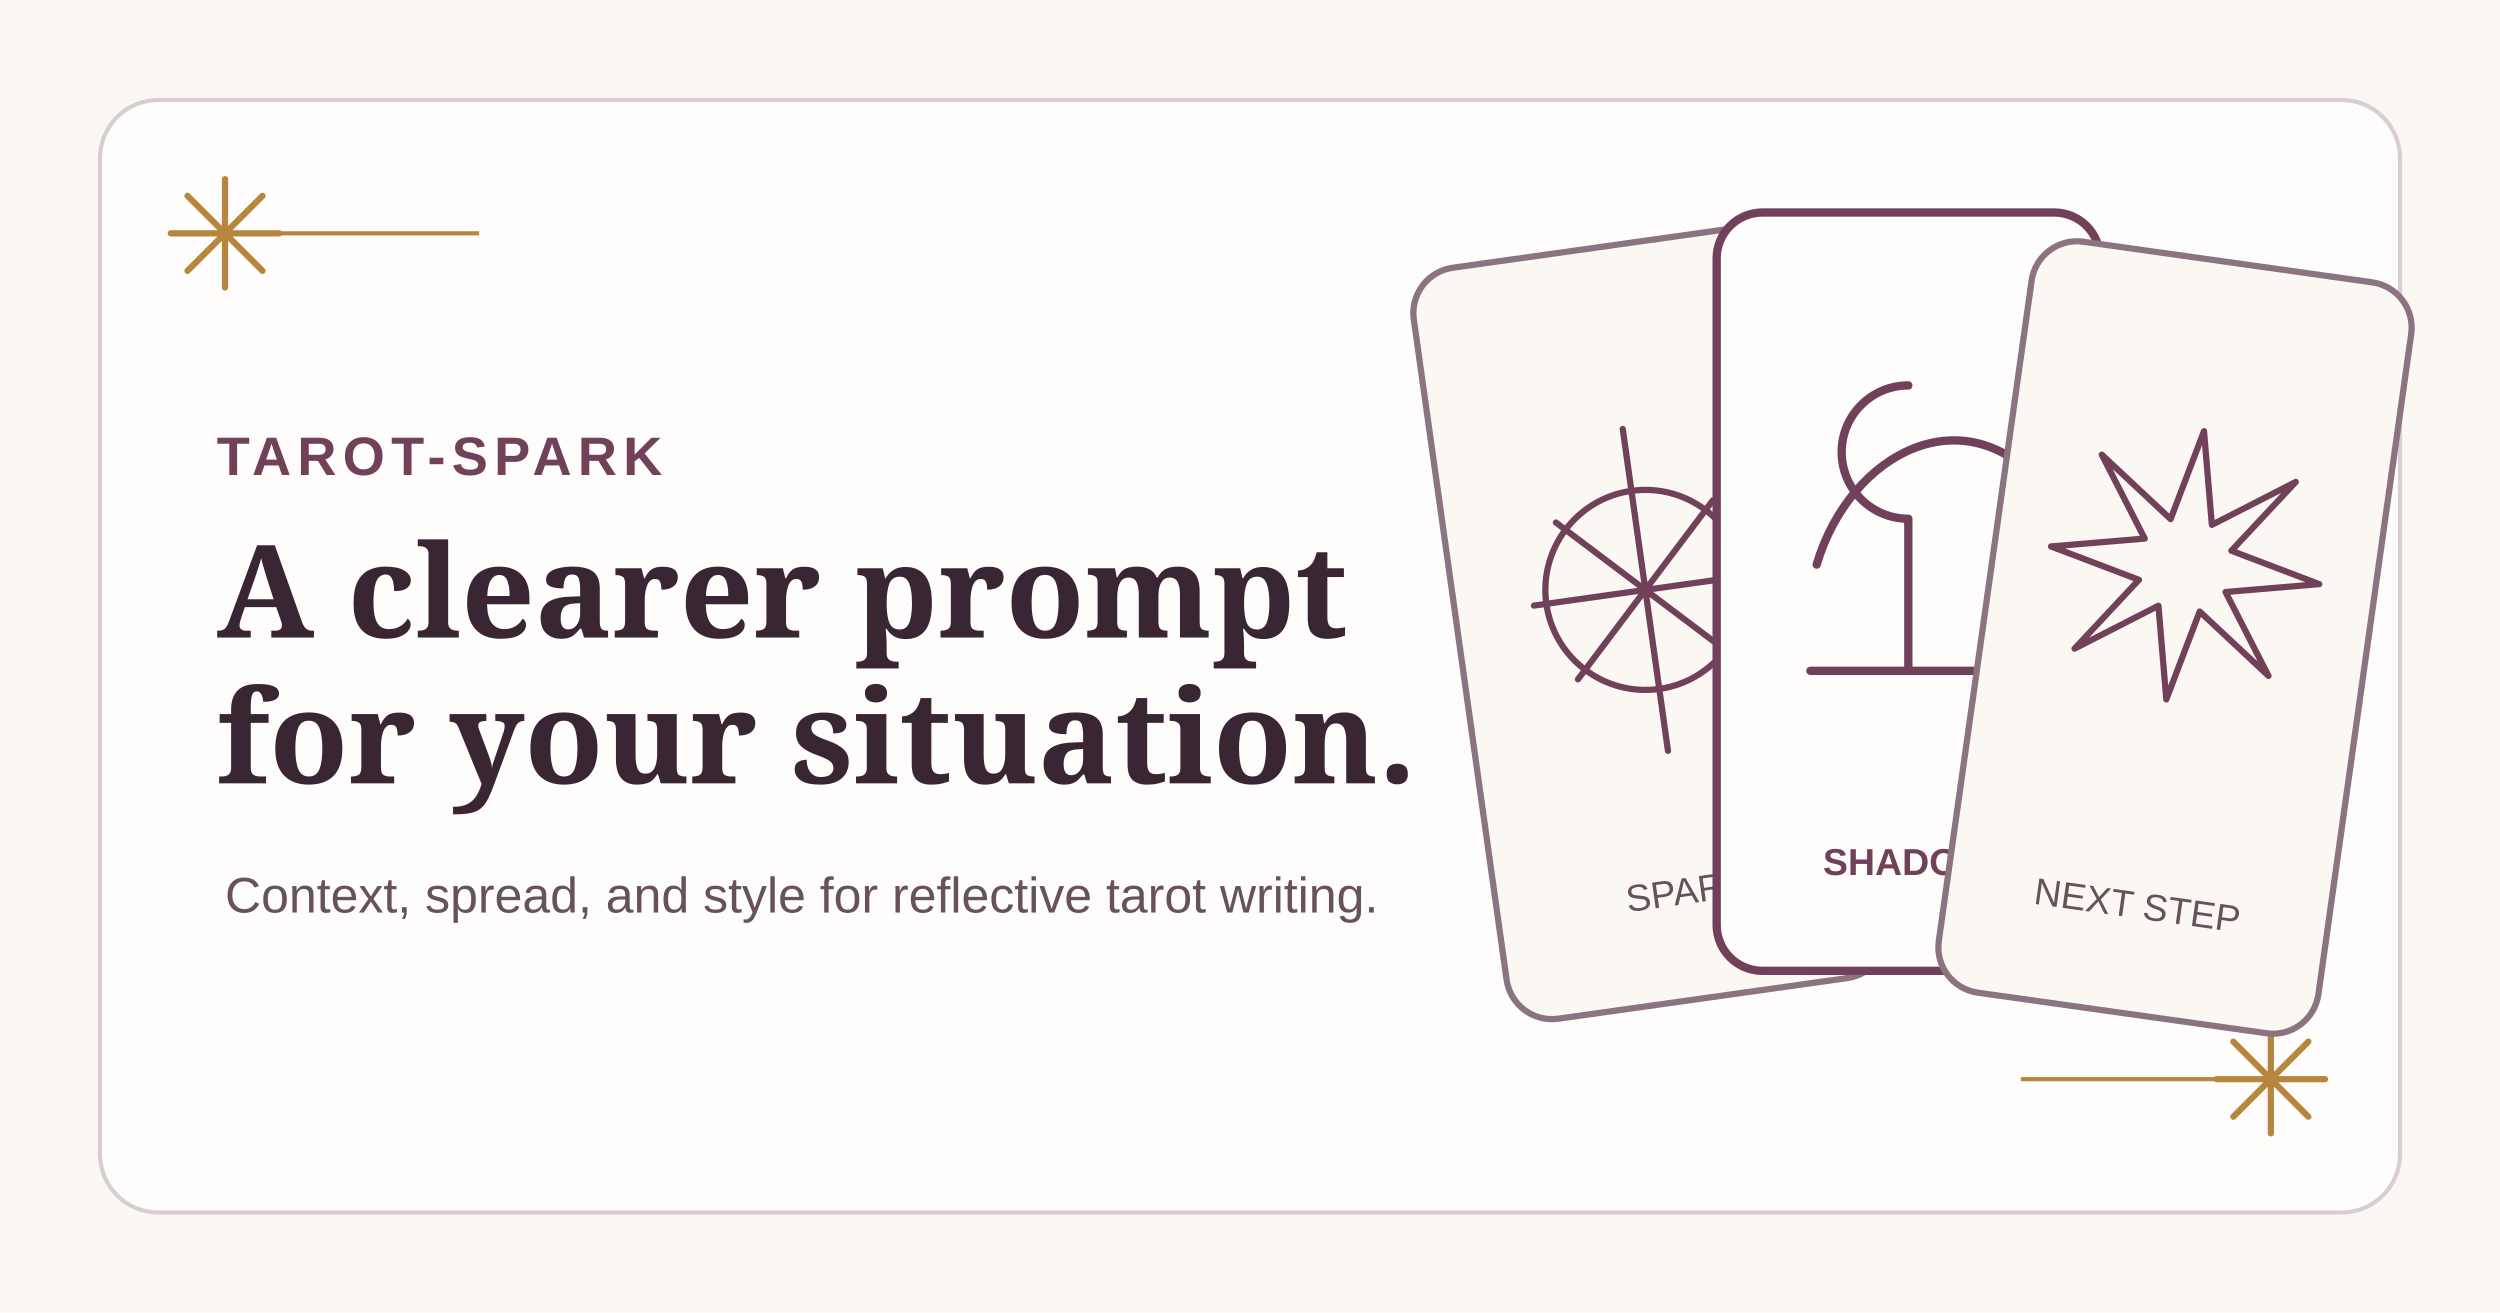
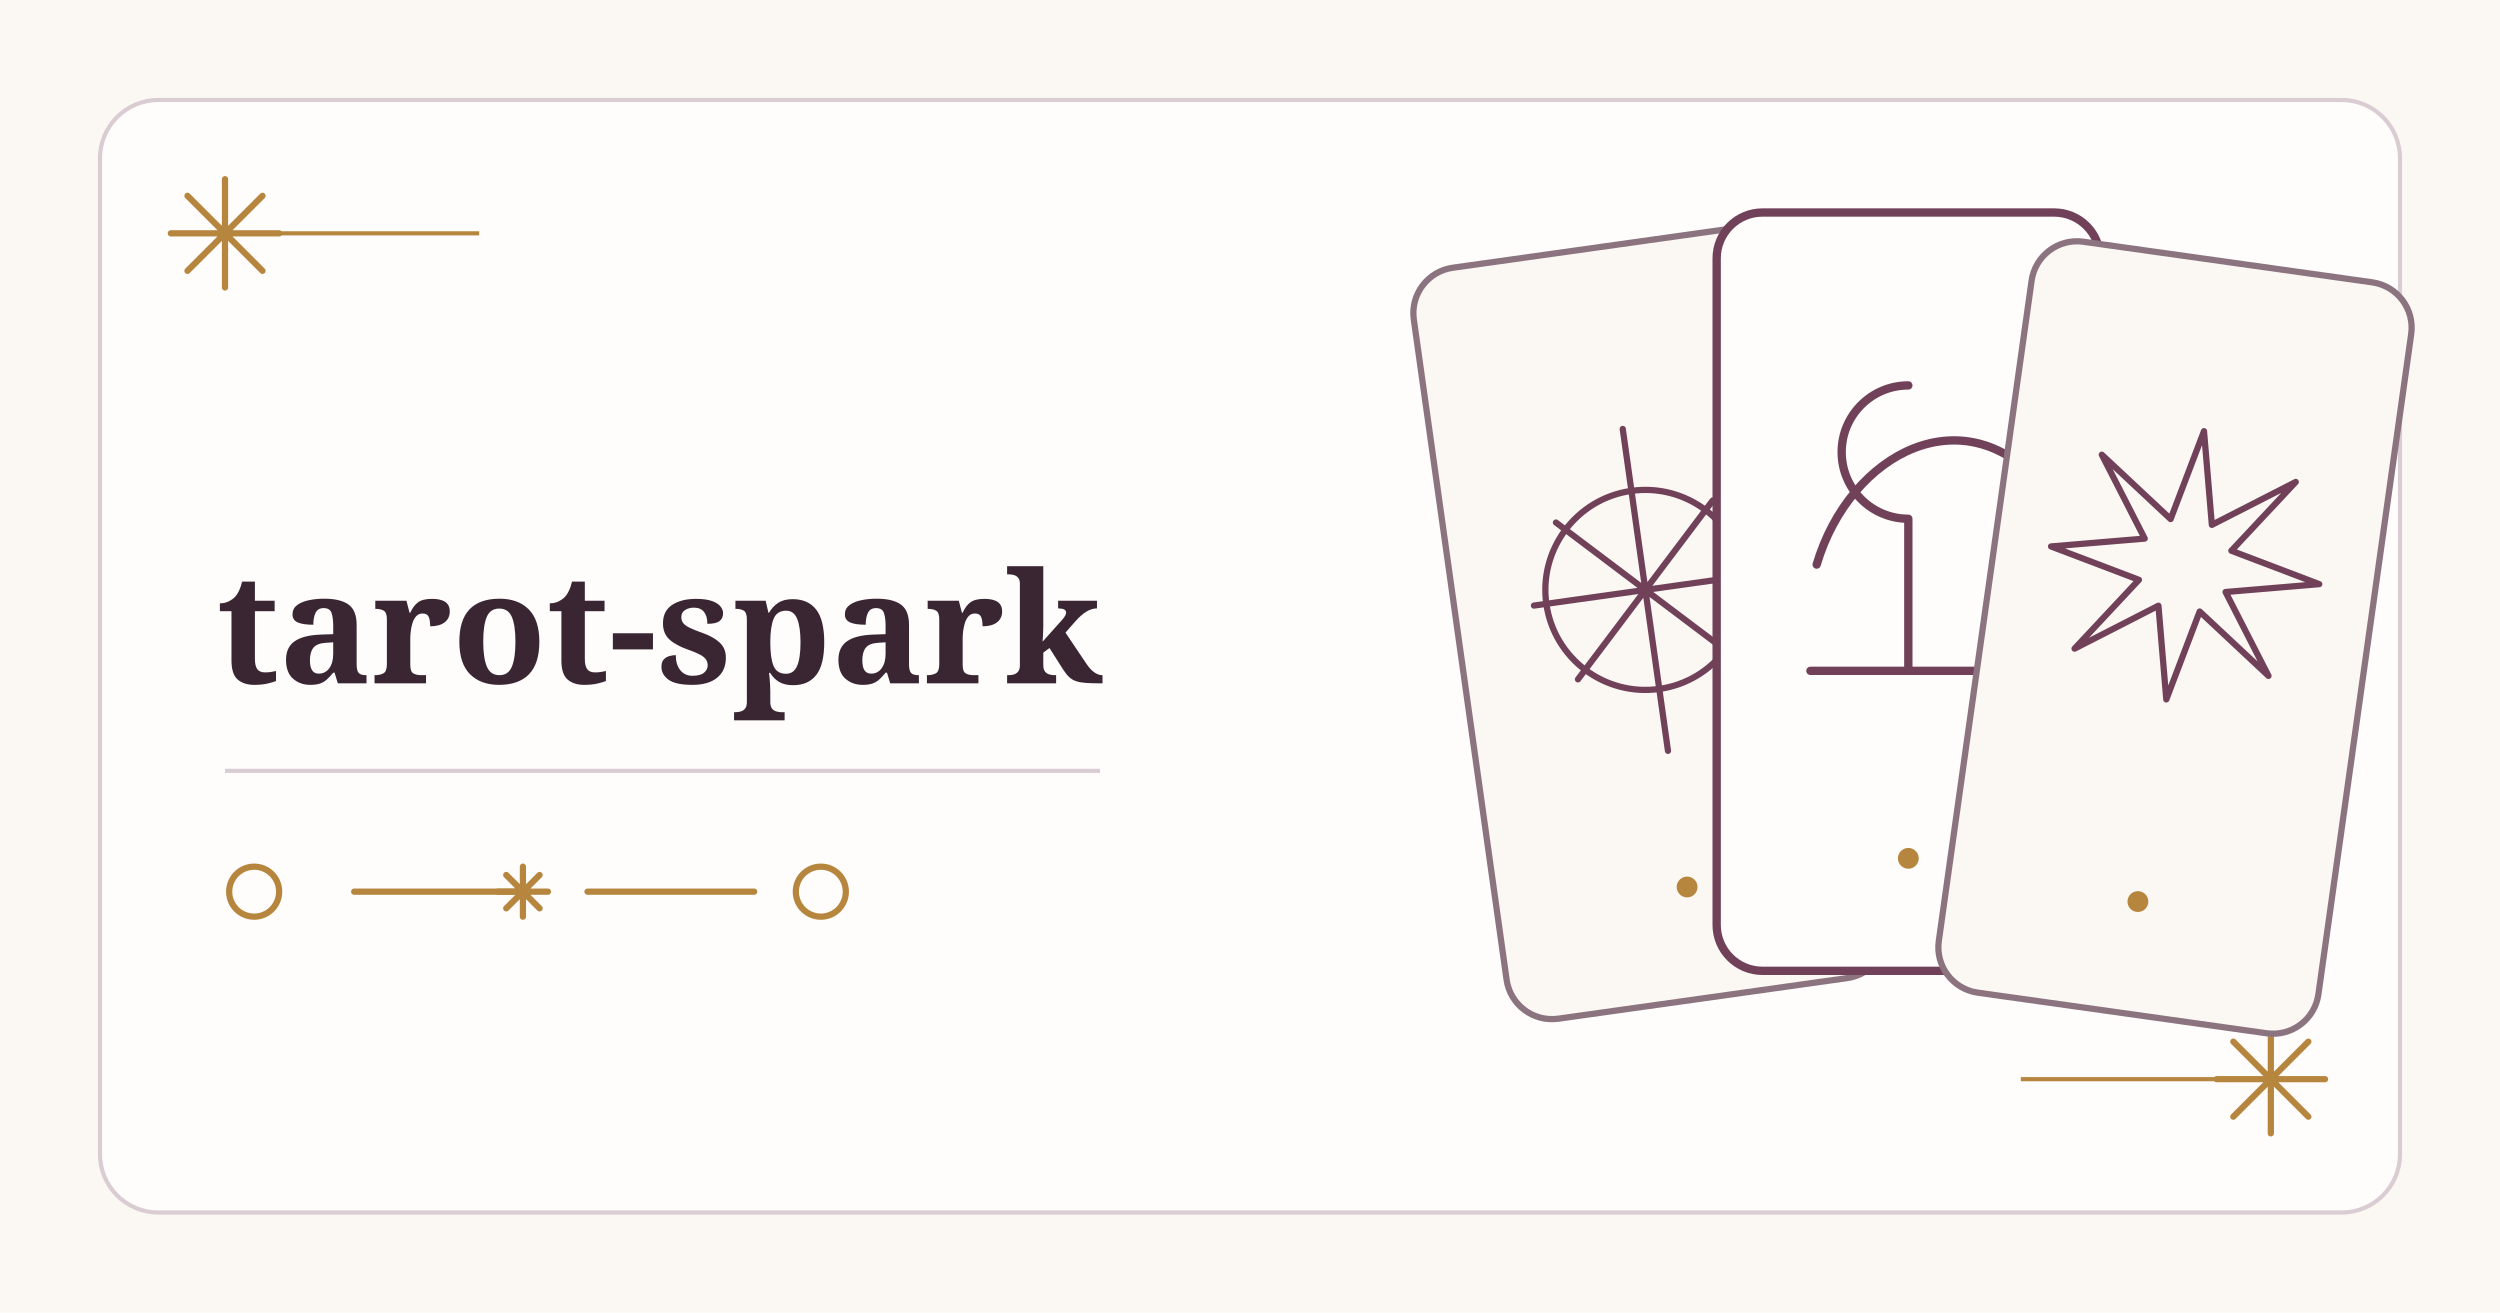
- <svg xmlns="http://www.w3.org/2000/svg" width="1200" height="630" viewBox="0 0 1200 630" role="img" aria-labelledby="title description">
+ <svg xmlns="http://www.w3.org/2000/svg" width="1200" height="630" viewBox="0 0 1200 630" role="img" aria-label="tarot-spark">
  <rect width="1200" height="630" fill="#fbf7f2" />
  <rect x="48" y="48" width="1104" height="534" rx="28" fill="#fffdfc" stroke="#d9ccd2" stroke-width="2" />
  <path d="M90 112h140" stroke="#b7863e" stroke-width="2" />
  <path d="M970 518h140" stroke="#b7863e" stroke-width="2" />
  <g fill="none" stroke="#b7863e" stroke-linecap="round" stroke-width="3">
    <path d="M108 86v52M82 112h52M90 94l36 36M126 94l-36 36" />
    <path d="M1090 492v52M1064 518h52M1072 500l36 36M1108 500l-36 36" />
  </g>
-   <text x="104" y="228" fill="#704158" font-family="Arial, sans-serif" font-size="26" font-weight="700" letter-spacing="3">TAROT-SPARK</text>
-   <text x="104" y="306" fill="#3a2633" font-family="Georgia, serif" font-size="62" font-weight="700">A clearer prompt</text>
-   <text x="104" y="376" fill="#3a2633" font-family="Georgia, serif" font-size="62" font-weight="700">for your situation.</text>
-   <text x="108" y="438" fill="#66515d" font-family="Arial, sans-serif" font-size="24">Context, spread, and style for reflective tarot writing.</text>
+   <text x="104" y="328" fill="#3a2633" font-family="Georgia, serif" font-size="74" font-weight="700">tarot-spark</text>
+   <path d="M108 370h420" stroke="#d9ccd2" stroke-width="2" />
+   <g transform="translate(108 414)" fill="none" stroke="#b7863e" stroke-linecap="round" stroke-width="3">
+     <circle cx="14" cy="14" r="12" />
+     <path d="M62 14h80M174 14h80" />
+     <circle cx="286" cy="14" r="12" />
+     <path d="M143 2v24M131 14h24M135 6l16 16M151 6l-16 16" />
+   </g>
  <g transform="translate(700 117)">
    <g transform="rotate(-8 92 182)">
      <rect width="184" height="364" rx="22" fill="#fbf7f2" stroke="#8b737f" stroke-width="3" />
      <circle cx="92" cy="166" r="48" fill="none" stroke="#704158" stroke-width="3" />
      <path d="M92 88v156M38 166h108M54 128l76 76M130 128l-76 76" fill="none" stroke="#704158" stroke-linecap="round" stroke-width="3" />
-       <text x="92" y="318" text-anchor="middle" fill="#66515d" font-family="Arial, sans-serif" font-size="18">SPARK</text>
+       <circle cx="92" cy="310" r="5" fill="#b7863e" stroke="none" />
    </g>
    <g transform="translate(124 -15)">
      <rect width="184" height="364" rx="22" fill="#fffdfc" stroke="#704158" stroke-width="4" />
      <path d="M48 169c16-54 72-83 110-36M45 220h94M92 83a32 32 0 1 0 0 64M92 147v73" fill="none" stroke="#704158" stroke-linecap="round" stroke-width="4" />
-       <text x="92" y="318" text-anchor="middle" fill="#704158" font-family="Arial, sans-serif" font-size="18" font-weight="700">SHADOW</text>
+       <circle cx="92" cy="310" r="5" fill="#b7863e" stroke="none" />
    </g>
    <g transform="translate(252 7) rotate(8 92 182)">
      <rect width="184" height="364" rx="22" fill="#fbf7f2" stroke="#8b737f" stroke-width="3" />
      <path d="M92 82l10 44 37-26-26 37 44 10-44 10 26 37-37-26-10 44-10-44-37 26 26-37-44-10 44-10-26-37 37 26 10-44Z" fill="none" stroke="#704158" stroke-linejoin="round" stroke-width="3" />
-       <text x="92" y="318" text-anchor="middle" fill="#66515d" font-family="Arial, sans-serif" font-size="18">NEXT STEP</text>
+       <circle cx="92" cy="310" r="5" fill="#b7863e" stroke="none" />
    </g>
  </g>
</svg>
